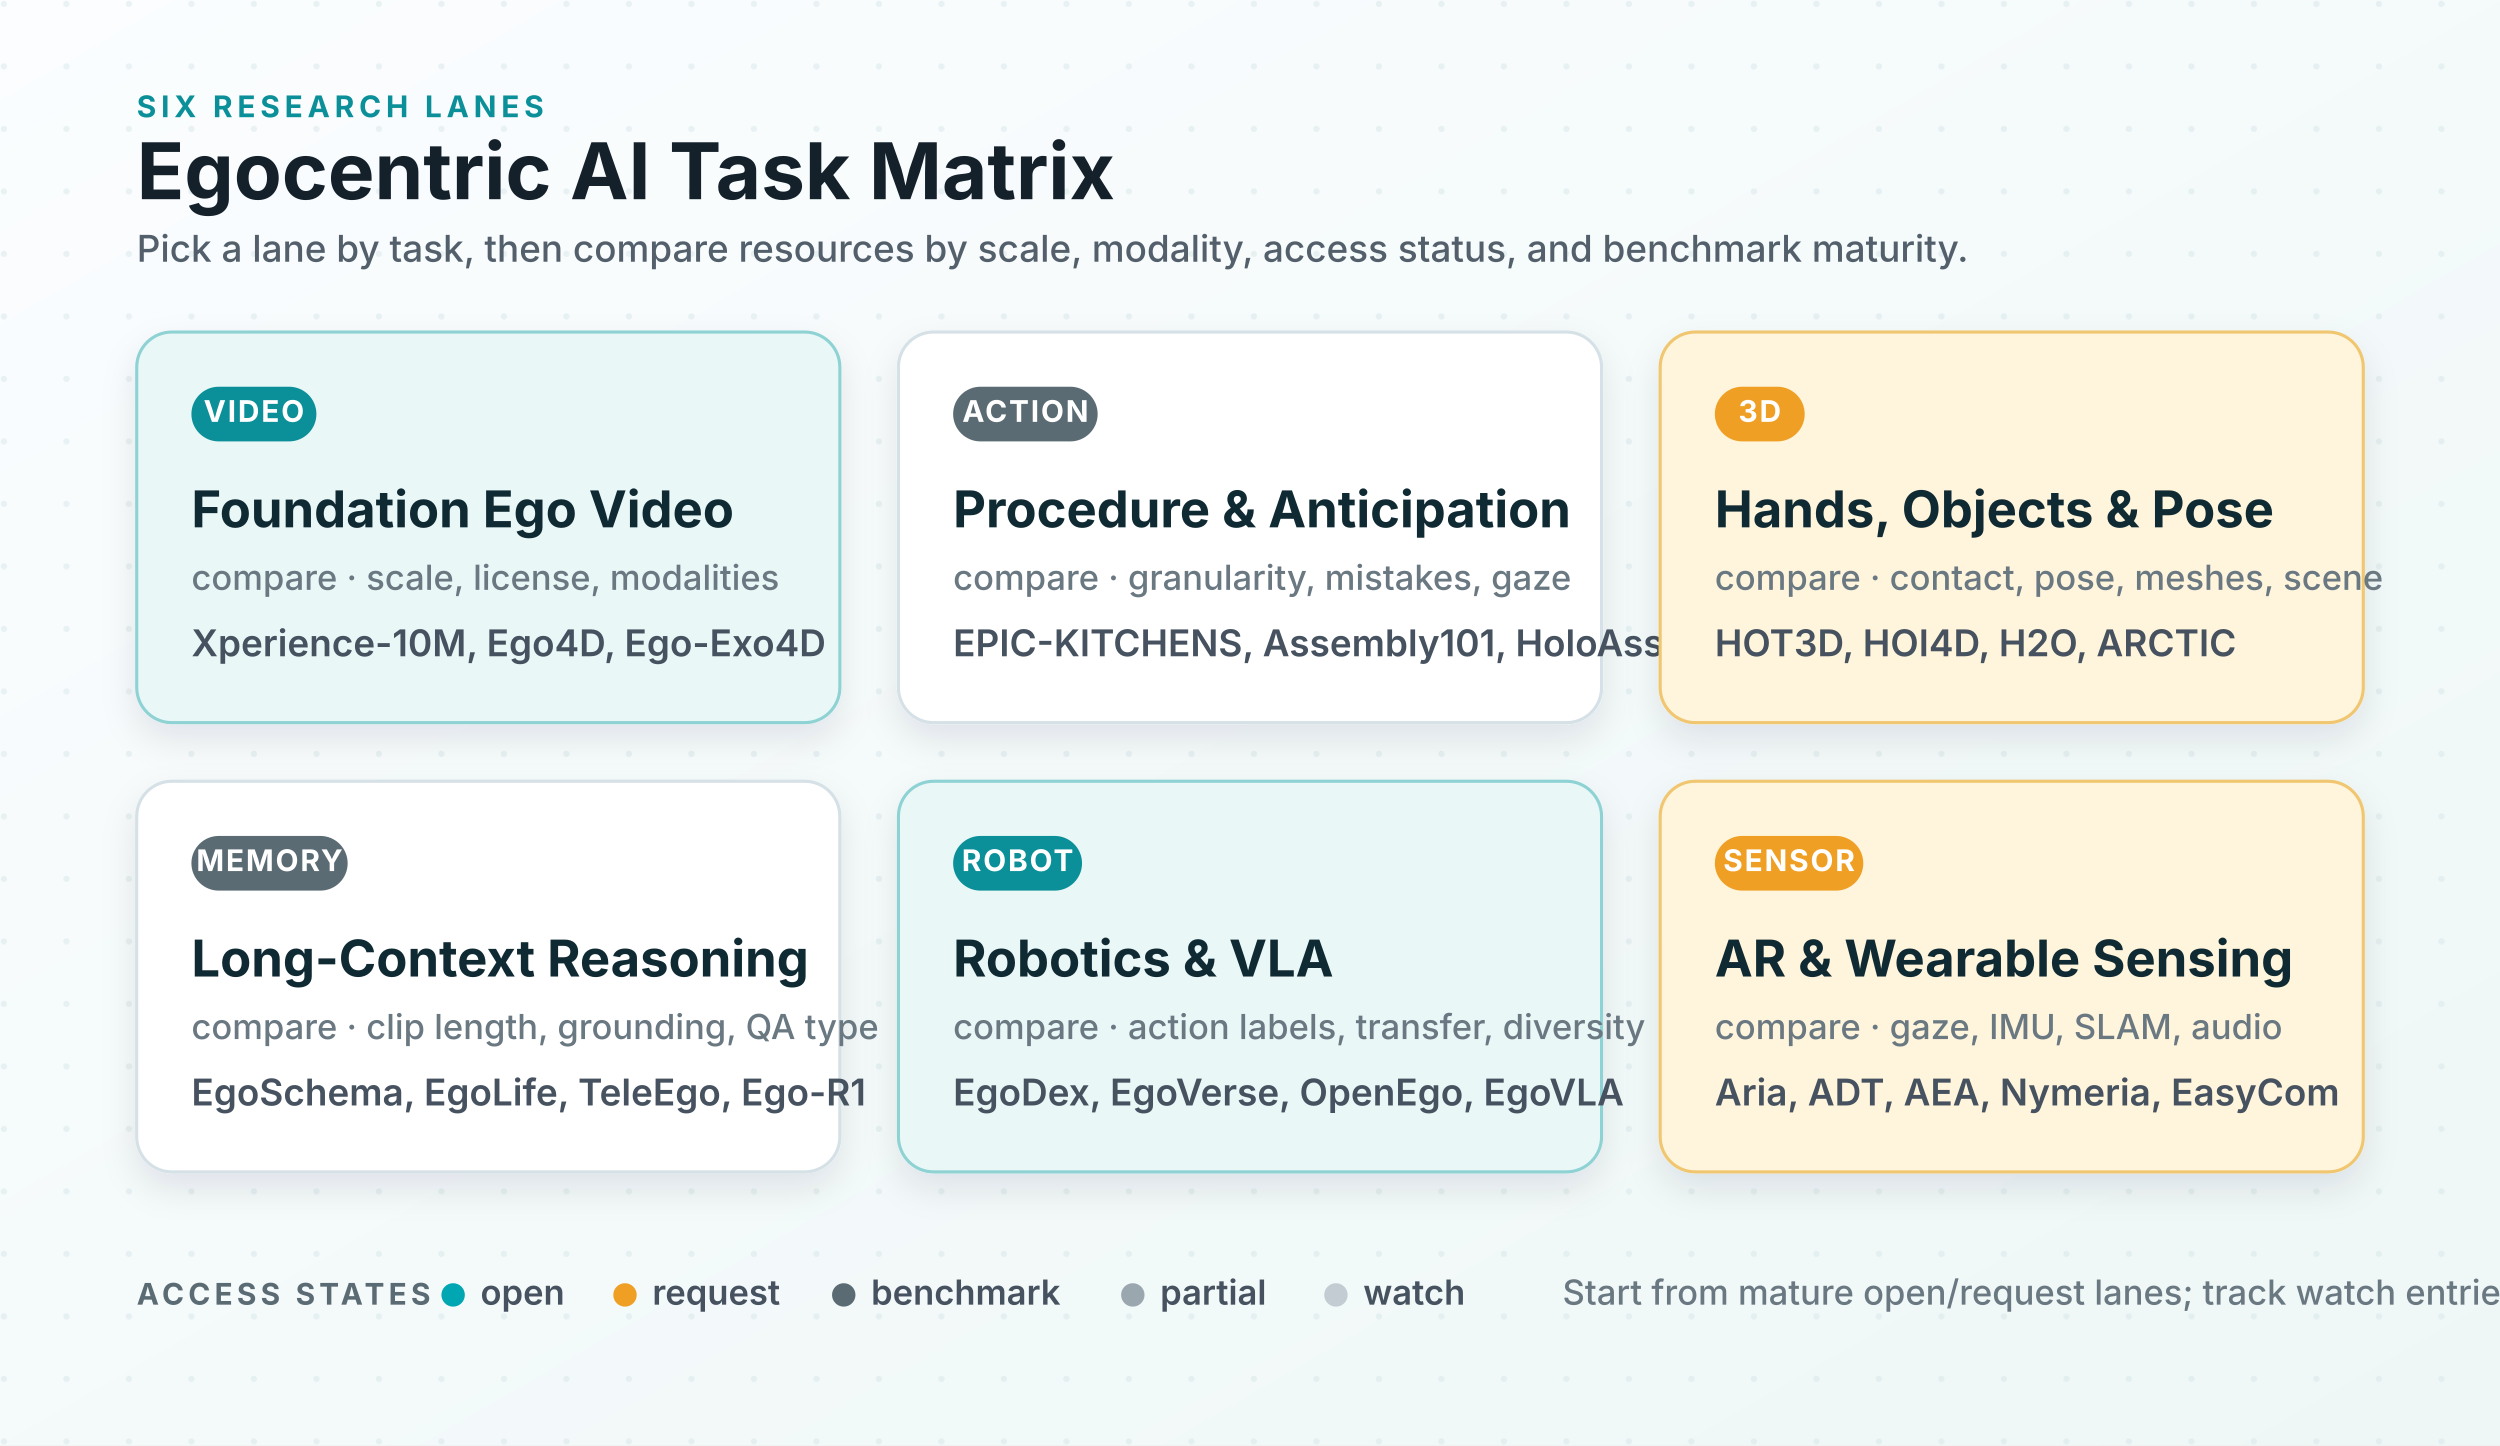
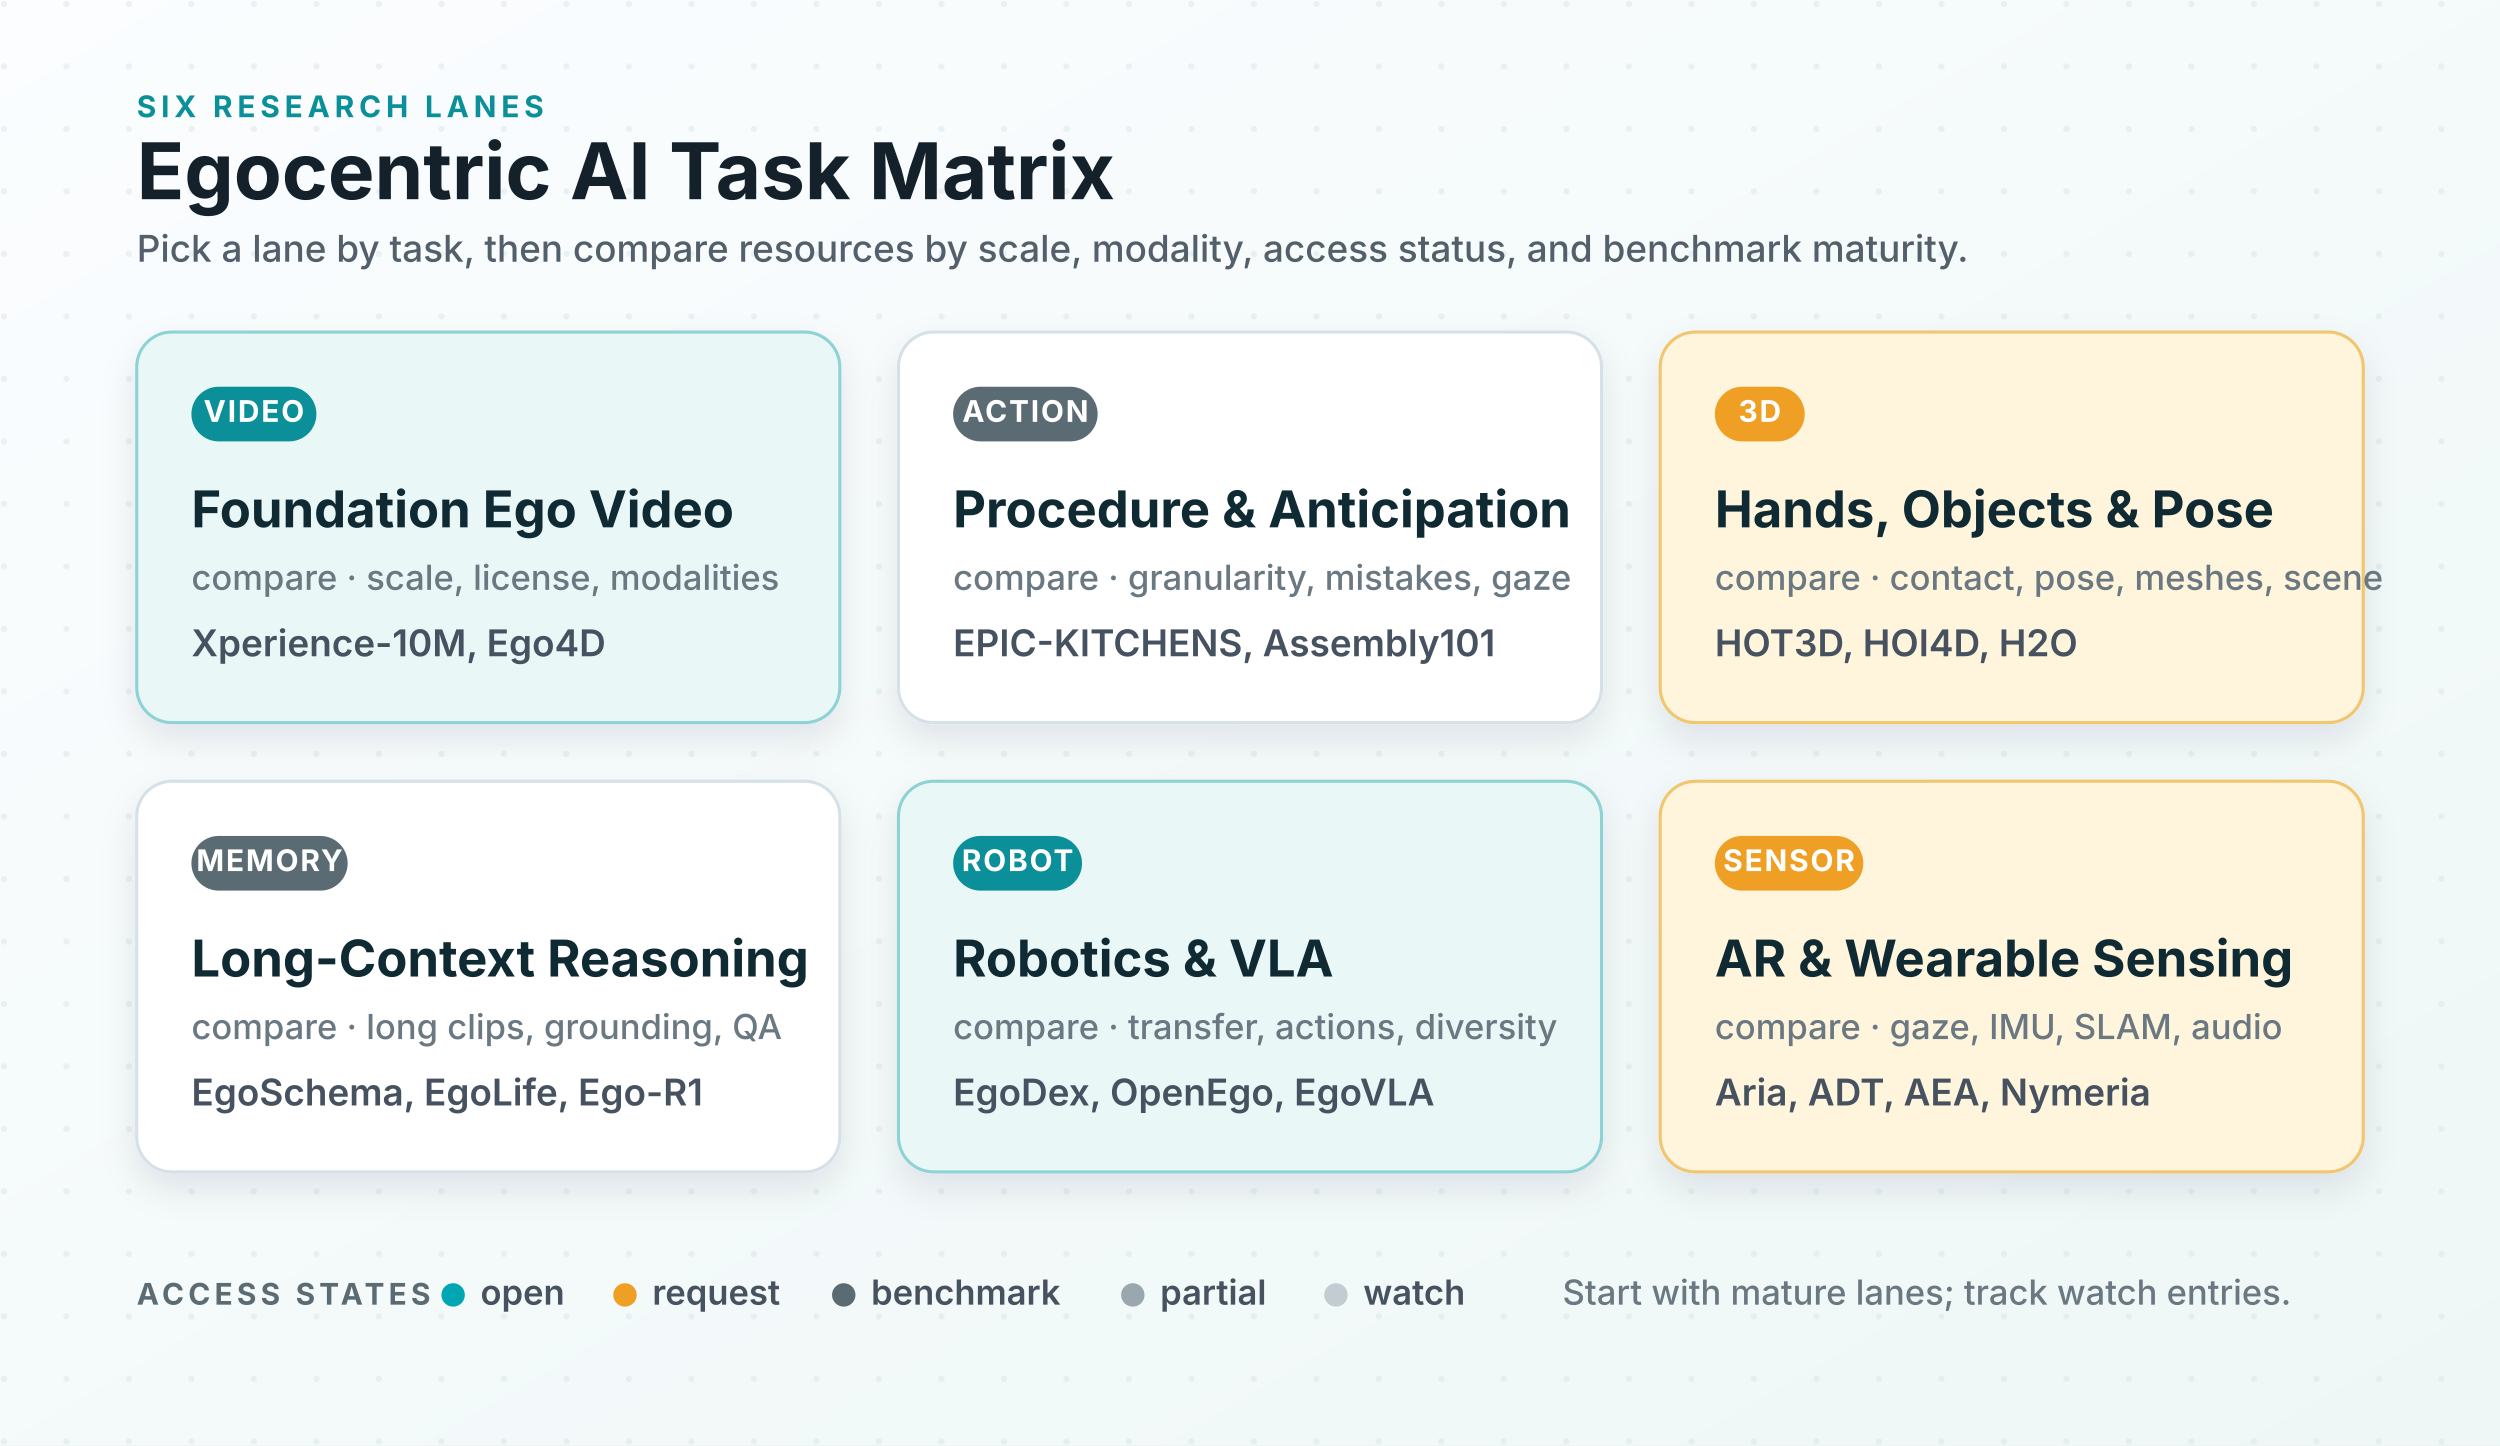
<svg xmlns="http://www.w3.org/2000/svg" viewBox="0 0 1280 740" role="img" aria-labelledby="title desc">
  <defs>
    <linearGradient id="bg" x1="0" x2="1" y1="0" y2="1">
      <stop offset="0" stop-color="#fbfdff" />
      <stop offset="1" stop-color="#eef7f6" />
    </linearGradient>
    <pattern id="dots" width="32" height="32" patternUnits="userSpaceOnUse">
      <circle cx="2" cy="2" r="1.6" fill="#cfe0e4" opacity="0.4" />
    </pattern>
    <filter id="shadow" x="-8%" y="-10%" width="116%" height="135%">
      <feDropShadow dx="0" dy="8" stdDeviation="9" flood-color="#0f2a33" flood-opacity="0.09" />
    </filter>
    <style>
      .ink { fill: #14212b; }
      .kicker { font: 700 15.3px system-ui, -apple-system, "Segoe UI", sans-serif; fill: #0b8f98; letter-spacing: .16em; }
      .title { font: 700 40.1px system-ui, -apple-system, "Segoe UI", sans-serif; }
      .subtitle { font: 500 18.9px system-ui, -apple-system, "Segoe UI", sans-serif; fill: #53606b; }
      .label { font: 700 26.0px system-ui, -apple-system, "Segoe UI", sans-serif; fill: #102a33; }
      .compare { font: 500 17.7px system-ui, -apple-system, "Segoe UI", sans-serif; fill: #6a7882; }
      .anchors { font: 600 18.9px system-ui, -apple-system, "Segoe UI", sans-serif; fill: #46525f; }
      .pillText { font: 700 15.3px system-ui, -apple-system, "Segoe UI", sans-serif; fill: #ffffff; letter-spacing: .06em; }
      .legendK { font: 700 15.3px system-ui, -apple-system, "Segoe UI", sans-serif; fill: #5b6b73; letter-spacing: .14em; }
      .legendT { font: 600 17.7px system-ui, -apple-system, "Segoe UI", sans-serif; fill: #46525f; }
    </style>
  </defs>
  <rect width="1280" height="740" fill="url(#bg)" />
  <rect width="1280" height="740" fill="url(#dots)" />
  <text class="kicker" x="70" y="60">SIX RESEARCH LANES</text>
  <text class="title ink" x="70" y="102">Egocentric AI Task Matrix</text>
  <text class="subtitle" x="70" y="134">Pick a lane by task, then compare resources by scale, modality, access status, and benchmark maturity.</text>
  <g transform="translate(70 170)">
    <rect width="360" height="200" rx="18" fill="#e9f7f7" stroke="#8fd2d4" stroke-width="1.6" filter="url(#shadow)" />
    <rect x="28" y="28" width="64" height="28" rx="14" fill="#0b8f98" />
    <text class="pillText" x="60" y="46" text-anchor="middle">VIDEO</text>
    <text class="label" x="28" y="100">Foundation Ego Video</text>
    <text class="compare" x="28" y="132">compare · scale, license, modalities</text>
-     <text class="anchors" x="28" y="166">Xperience-10M, Ego4D, Ego-Exo4D</text>
+     <text class="anchors" x="28" y="166">Xperience-10M, Ego4D</text>
  </g>
  <g transform="translate(460 170)">
    <rect width="360" height="200" rx="18" fill="#ffffff" stroke="#d5e1e6" stroke-width="1.6" filter="url(#shadow)" />
    <rect x="28" y="28" width="74" height="28" rx="14" fill="#5b6b73" />
    <text class="pillText" x="65" y="46" text-anchor="middle">ACTION</text>
    <text class="label" x="28" y="100">Procedure &amp; Anticipation</text>
    <text class="compare" x="28" y="132">compare · granularity, mistakes, gaze</text>
-     <text class="anchors" x="28" y="166">EPIC-KITCHENS, Assembly101, HoloAssist</text>
+     <text class="anchors" x="28" y="166">EPIC-KITCHENS, Assembly101</text>
  </g>
  <g transform="translate(850 170)">
    <rect width="360" height="200" rx="18" fill="#fff4dc" stroke="#f0c66f" stroke-width="1.6" filter="url(#shadow)" />
    <rect x="28" y="28" width="46" height="28" rx="14" fill="#ef9f24" />
    <text class="pillText" x="51" y="46" text-anchor="middle">3D</text>
    <text class="label" x="28" y="100">Hands, Objects &amp; Pose</text>
    <text class="compare" x="28" y="132">compare · contact, pose, meshes, scene</text>
-     <text class="anchors" x="28" y="166">HOT3D, HOI4D, H2O, ARCTIC</text>
+     <text class="anchors" x="28" y="166">HOT3D, HOI4D, H2O</text>
  </g>
  <g transform="translate(70 400)">
    <rect width="360" height="200" rx="18" fill="#ffffff" stroke="#d5e1e6" stroke-width="1.6" filter="url(#shadow)" />
    <rect x="28" y="28" width="80" height="28" rx="14" fill="#5b6b73" />
    <text class="pillText" x="68" y="46" text-anchor="middle">MEMORY</text>
    <text class="label" x="28" y="100">Long-Context Reasoning</text>
-     <text class="compare" x="28" y="132">compare · clip length, grounding, QA type</text>
-     <text class="anchors" x="28" y="166">EgoSchema, EgoLife, TeleEgo, Ego-R1</text>
+     <text class="compare" x="28" y="132">compare · long clips, grounding, QA</text>
+     <text class="anchors" x="28" y="166">EgoSchema, EgoLife, Ego-R1</text>
  </g>
  <g transform="translate(460 400)">
    <rect width="360" height="200" rx="18" fill="#e9f7f7" stroke="#8fd2d4" stroke-width="1.6" filter="url(#shadow)" />
    <rect x="28" y="28" width="66" height="28" rx="14" fill="#0b8f98" />
    <text class="pillText" x="61" y="46" text-anchor="middle">ROBOT</text>
    <text class="label" x="28" y="100">Robotics &amp; VLA</text>
-     <text class="compare" x="28" y="132">compare · action labels, transfer, diversity</text>
-     <text class="anchors" x="28" y="166">EgoDex, EgoVerse, OpenEgo, EgoVLA</text>
+     <text class="compare" x="28" y="132">compare · transfer, actions, diversity</text>
+     <text class="anchors" x="28" y="166">EgoDex, OpenEgo, EgoVLA</text>
  </g>
  <g transform="translate(850 400)">
    <rect width="360" height="200" rx="18" fill="#fff4dc" stroke="#f0c66f" stroke-width="1.6" filter="url(#shadow)" />
    <rect x="28" y="28" width="76" height="28" rx="14" fill="#ef9f24" />
    <text class="pillText" x="66" y="46" text-anchor="middle">SENSOR</text>
    <text class="label" x="28" y="100">AR &amp; Wearable Sensing</text>
    <text class="compare" x="28" y="132">compare · gaze, IMU, SLAM, audio</text>
-     <text class="anchors" x="28" y="166">Aria, ADT, AEA, Nymeria, EasyCom</text>
+     <text class="anchors" x="28" y="166">Aria, ADT, AEA, Nymeria</text>
  </g>
  <text class="legendK" x="70" y="668">ACCESS STATES</text>
  <circle cx="232" cy="663" r="6" fill="#00a6b2" />
  <text class="legendT" x="246" y="668">open</text>
  <circle cx="320" cy="663" r="6" fill="#ef9f24" />
  <text class="legendT" x="334" y="668">request</text>
  <circle cx="432" cy="663" r="6" fill="#5b6b73" />
  <text class="legendT" x="446" y="668">benchmark</text>
  <circle cx="580" cy="663" r="6" fill="#9aa7af" />
  <text class="legendT" x="594" y="668">partial</text>
  <circle cx="684" cy="663" r="6" fill="#c2ccd2" />
  <text class="legendT" x="698" y="668">watch</text>
-   <text class="compare" x="800" y="668">Start from mature open/request lanes; track watch entries for frontier releases.</text>
+   <text class="compare" x="800" y="668">Start with mature lanes; track watch entries.</text>
</svg>
